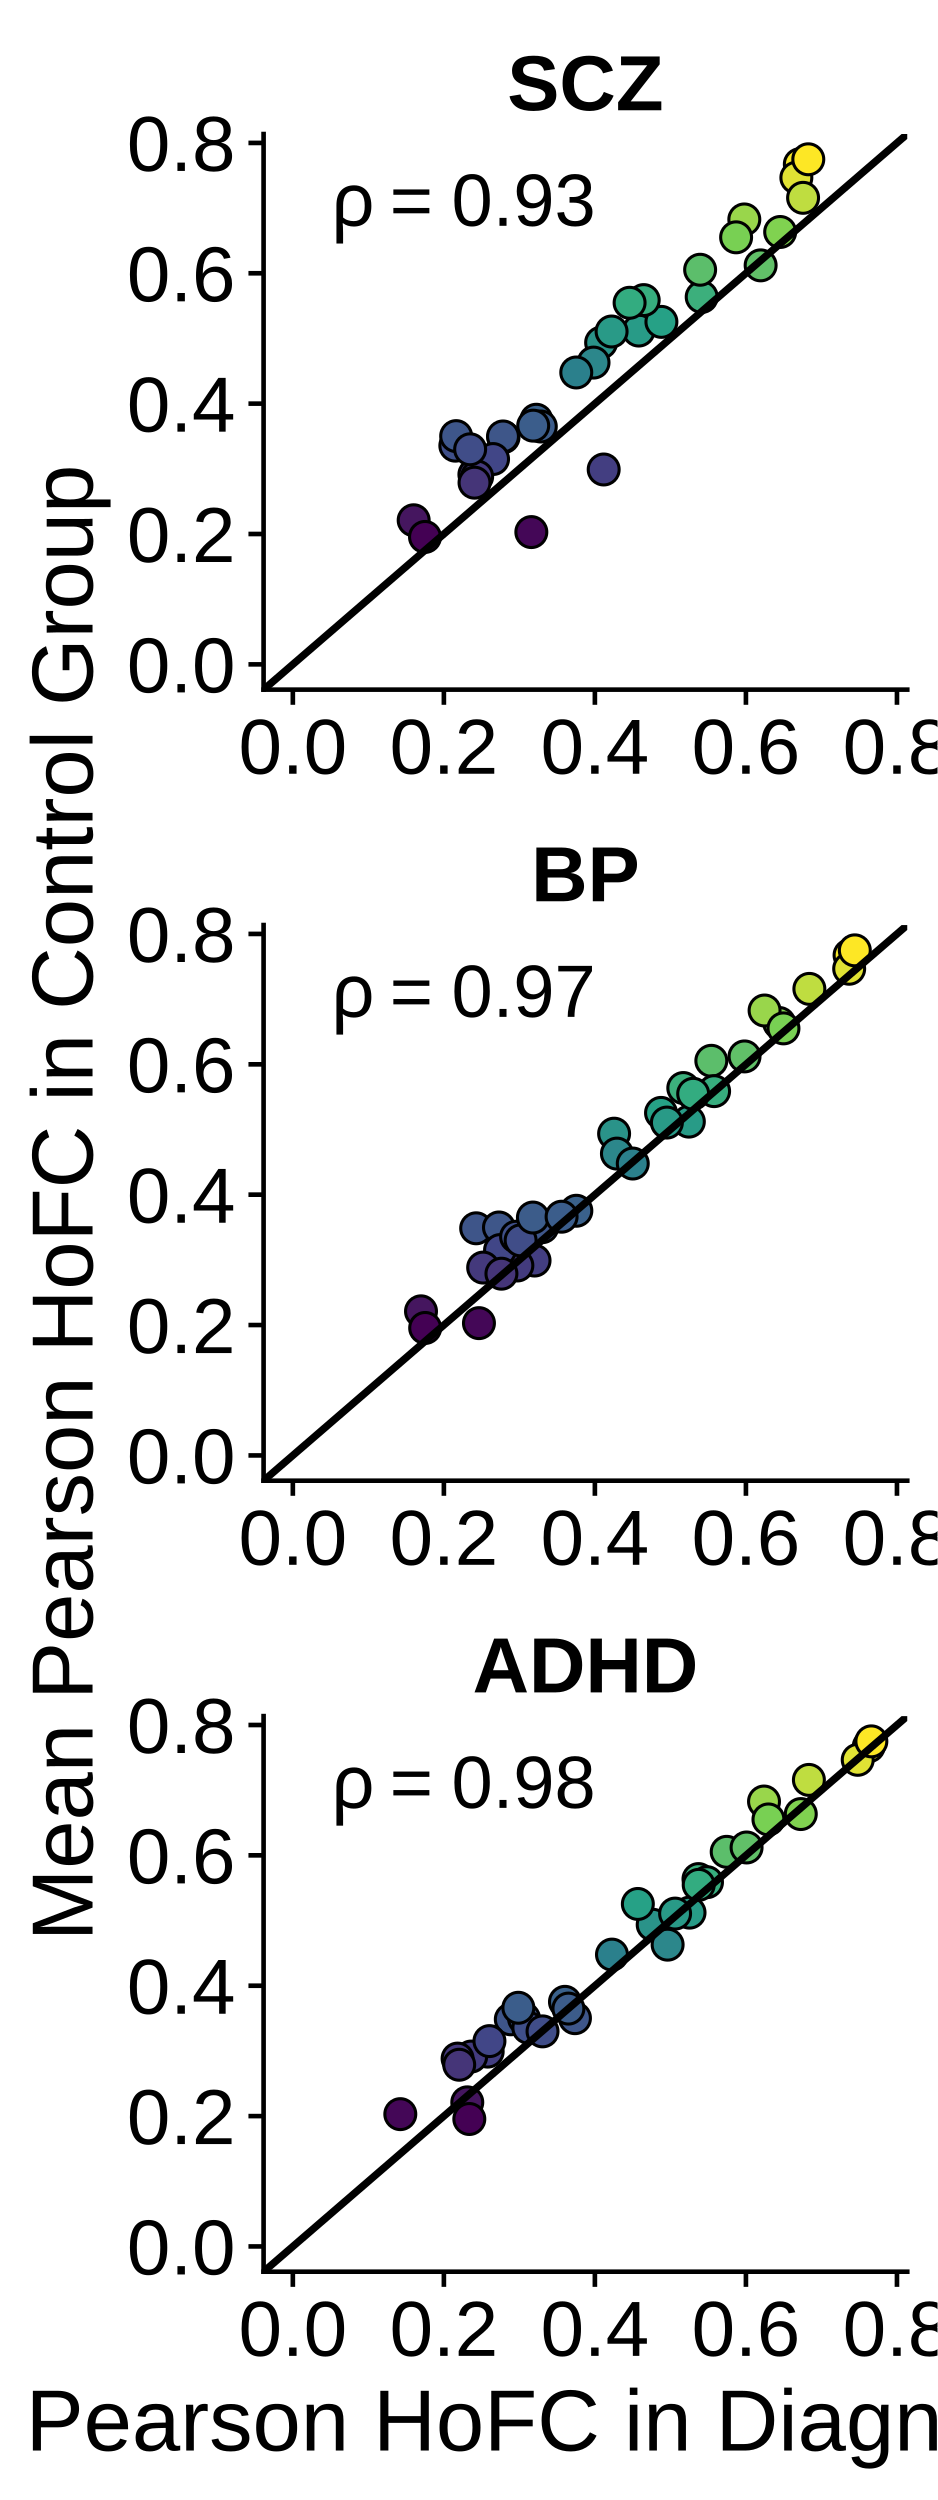
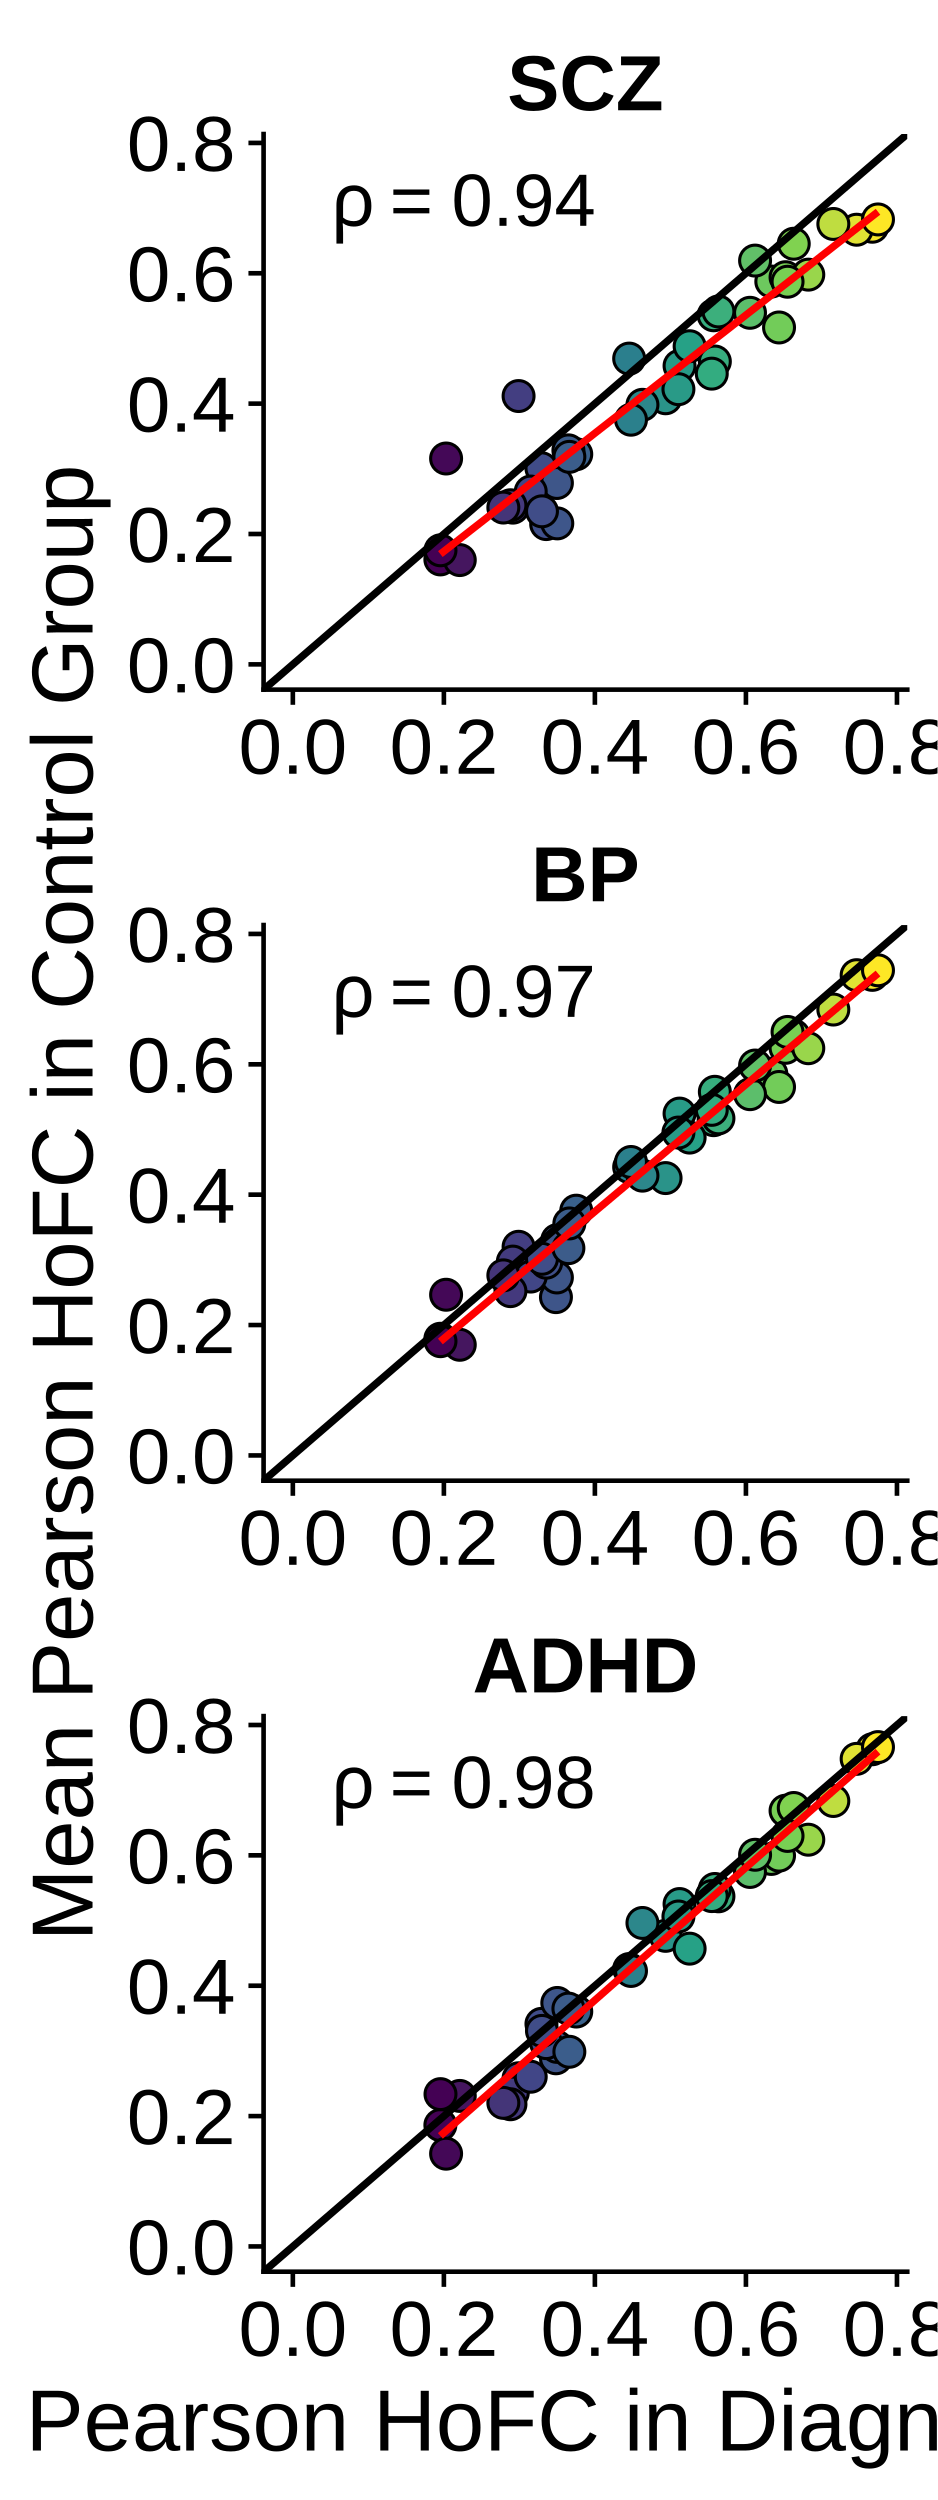
<svg xmlns="http://www.w3.org/2000/svg" class="svglite" width="216.00pt" height="576.00pt" viewBox="0 0 216.00 576.00">
  <defs>
    <style type="text/css">
    .svglite line, .svglite polyline, .svglite polygon, .svglite path, .svglite rect, .svglite circle {
      fill: none;
      stroke: #000000;
      stroke-linecap: round;
      stroke-linejoin: round;
      stroke-miterlimit: 10.00;
    }
    .svglite text {
      white-space: pre;
    }
  </style>
  </defs>
  <rect width="100%" height="100%" style="stroke: none; fill: none;" />
  <defs>
    <clipPath id="cpMC4wMHwyMTYuMDB8MC4wMHw1NzYuMDA=">
      <rect x="0.00" y="0.00" width="216.00" height="576.00" />
    </clipPath>
  </defs>
  <g clip-path="url(#cpMC4wMHwyMTYuMDB8MC4wMHw1NzYuMDA=)">
</g>
  <defs>
    <clipPath id="cpNjAuNzN8MjA5LjAzfDMwLjg4fDE1OC44OQ==">
      <rect x="60.73" y="30.88" width="148.30" height="128.01" />
    </clipPath>
  </defs>
  <g clip-path="url(#cpNjAuNzN8MjA5LjAzfDMwLjg4fDE1OC44OQ==)">
-     <circle cx="116.01" cy="100.74" r="3.56" style="stroke-width: 0.71; fill: #3E5589;" />
-     <circle cx="123.57" cy="96.71" r="3.56" style="stroke-width: 0.71; fill: #3A618B;" />
-     <circle cx="95.31" cy="119.87" r="3.56" style="stroke-width: 0.71; fill: #45165F;" />
-     <circle cx="184.28" cy="37.83" r="3.56" style="stroke-width: 0.71; fill: #F5E62A;" />
-     <circle cx="139.09" cy="108.17" r="3.56" style="stroke-width: 0.71; fill: #433E81;" />
-     <circle cx="109.30" cy="109.32" r="3.56" style="stroke-width: 0.71; fill: #433B7E;" />
-     <circle cx="138.50" cy="78.94" r="3.56" style="stroke-width: 0.71; fill: #2A9389;" />
-     <circle cx="115.89" cy="100.56" r="3.56" style="stroke-width: 0.71; fill: #3E5689;" />
-     <circle cx="113.60" cy="105.76" r="3.56" style="stroke-width: 0.71; fill: #414687;" />
-     <circle cx="147.16" cy="76.16" r="3.56" style="stroke-width: 0.71; fill: #289B87;" />
-     <circle cx="179.75" cy="53.45" r="3.56" style="stroke-width: 0.71; fill: #80D250;" />
-     <circle cx="171.49" cy="50.56" r="3.56" style="stroke-width: 0.71; fill: #99D64B;" />
-     <circle cx="109.94" cy="109.79" r="3.56" style="stroke-width: 0.71; fill: #44397C;" />
-     <circle cx="183.48" cy="40.94" r="3.56" style="stroke-width: 0.71; fill: #E0E234;" />
-     <circle cx="161.67" cy="68.42" r="3.56" style="stroke-width: 0.71; fill: #3CAF7C;" />
-     <circle cx="104.91" cy="102.68" r="3.56" style="stroke-width: 0.71; fill: #3F4F89;" />
-     <circle cx="161.31" cy="62.15" r="3.56" style="stroke-width: 0.71; fill: #5CBE6B;" />
-     <circle cx="136.75" cy="83.54" r="3.56" style="stroke-width: 0.71; fill: #2C878B;" />
-     <circle cx="105.10" cy="100.48" r="3.56" style="stroke-width: 0.71; fill: #3E568A;" />
-     <circle cx="97.92" cy="123.71" r="3.56" style="stroke-width: 0.71; fill: #440154;" />
-     <circle cx="108.32" cy="103.52" r="3.56" style="stroke-width: 0.71; fill: #404D88;" />
-     <circle cx="186.23" cy="36.70" r="3.56" style="stroke-width: 0.71; fill: #FDE725;" />
-     <circle cx="169.60" cy="54.68" r="3.56" style="stroke-width: 0.71; fill: #78D053;" />
-     <circle cx="152.39" cy="74.16" r="3.56" style="stroke-width: 0.71; fill: #26A186;" />
-     <circle cx="148.31" cy="69.14" r="3.56" style="stroke-width: 0.71; fill: #37AD7E;" />
-     <circle cx="185.03" cy="45.58" r="3.56" style="stroke-width: 0.71; fill: #BFDD40;" />
-     <circle cx="124.60" cy="98.27" r="3.56" style="stroke-width: 0.71; fill: #3C5C8A;" />
-     <circle cx="109.33" cy="111.21" r="3.56" style="stroke-width: 0.71; fill: #453578;" />
-     <circle cx="122.85" cy="98.07" r="3.56" style="stroke-width: 0.71; fill: #3B5D8B;" />
-     <circle cx="175.25" cy="61.14" r="3.56" style="stroke-width: 0.71; fill: #61C068;" />
-     <circle cx="145.06" cy="69.76" r="3.56" style="stroke-width: 0.71; fill: #33AC80;" />
-     <circle cx="132.77" cy="85.82" r="3.56" style="stroke-width: 0.71; fill: #2B808C;" />
-     <circle cx="122.42" cy="122.59" r="3.56" style="stroke-width: 0.71; fill: #440757;" />
-     <circle cx="140.91" cy="76.38" r="3.56" style="stroke-width: 0.71; fill: #299A87;" />
+     <circle cx="124.75" cy="107.88" r="3.56" style="stroke-width: 0.71; fill: #404C88;" />
+     <circle cx="144.96" cy="82.62" r="3.56" style="stroke-width: 0.71; fill: #2B7F8D;" />
+     <circle cx="177.71" cy="64.87" r="3.56" style="stroke-width: 0.71; fill: #6DC85E;" />
+     <circle cx="164.42" cy="72.64" r="3.56" style="stroke-width: 0.71; fill: #36AD7F;" />
+     <circle cx="101.46" cy="128.89" r="3.56" style="stroke-width: 0.71; fill: #440154;" />
+     <circle cx="180.99" cy="63.87" r="3.56" style="stroke-width: 0.71; fill: #77CF55;" />
+     <circle cx="179.49" cy="75.45" r="3.56" style="stroke-width: 0.71; fill: #72CC59;" />
+     <circle cx="128.09" cy="111.17" r="3.56" style="stroke-width: 0.71; fill: #3E5589;" />
+     <circle cx="132.77" cy="104.65" r="3.56" style="stroke-width: 0.71; fill: #3A618B;" />
+     <circle cx="105.93" cy="129.04" r="3.56" style="stroke-width: 0.71; fill: #45165F;" />
+     <circle cx="200.98" cy="52.24" r="3.56" style="stroke-width: 0.71; fill: #F5E62A;" />
+     <circle cx="119.48" cy="91.25" r="3.56" style="stroke-width: 0.71; fill: #433E81;" />
+     <circle cx="118.16" cy="116.96" r="3.56" style="stroke-width: 0.71; fill: #433B7E;" />
+     <circle cx="153.35" cy="91.76" r="3.56" style="stroke-width: 0.71; fill: #2A9389;" />
+     <circle cx="128.31" cy="111.28" r="3.56" style="stroke-width: 0.71; fill: #3E5689;" />
+     <circle cx="122.28" cy="113.25" r="3.56" style="stroke-width: 0.71; fill: #414687;" />
+     <circle cx="156.57" cy="84.29" r="3.56" style="stroke-width: 0.71; fill: #289B87;" />
+     <circle cx="182.88" cy="56.16" r="3.56" style="stroke-width: 0.71; fill: #80D250;" />
+     <circle cx="186.23" cy="63.28" r="3.56" style="stroke-width: 0.71; fill: #99D64B;" />
+     <circle cx="117.61" cy="116.41" r="3.56" style="stroke-width: 0.71; fill: #44397D;" />
+     <circle cx="197.37" cy="52.93" r="3.56" style="stroke-width: 0.71; fill: #E0E234;" />
+     <circle cx="165.53" cy="71.76" r="3.56" style="stroke-width: 0.71; fill: #3CAF7C;" />
+     <circle cx="125.84" cy="120.75" r="3.56" style="stroke-width: 0.71; fill: #3F4F89;" />
+     <circle cx="172.80" cy="72.07" r="3.56" style="stroke-width: 0.71; fill: #5CBE6B;" />
+     <circle cx="148.02" cy="93.27" r="3.56" style="stroke-width: 0.71; fill: #2C878B;" />
+     <circle cx="128.40" cy="120.59" r="3.56" style="stroke-width: 0.71; fill: #3E568A;" />
+     <circle cx="101.49" cy="126.79" r="3.56" style="stroke-width: 0.71; fill: #440154;" />
+     <circle cx="124.87" cy="117.81" r="3.56" style="stroke-width: 0.71; fill: #404D88;" />
+     <circle cx="202.29" cy="50.56" r="3.56" style="stroke-width: 0.71; fill: #FDE725;" />
+     <circle cx="181.45" cy="64.91" r="3.56" style="stroke-width: 0.71; fill: #78D053;" />
+     <circle cx="158.89" cy="79.77" r="3.56" style="stroke-width: 0.71; fill: #26A186;" />
+     <circle cx="164.70" cy="83.29" r="3.56" style="stroke-width: 0.71; fill: #37AD7E;" />
+     <circle cx="192.00" cy="51.60" r="3.56" style="stroke-width: 0.71; fill: #BFDD40;" />
+     <circle cx="130.96" cy="103.76" r="3.56" style="stroke-width: 0.71; fill: #3C5C8A;" />
+     <circle cx="115.97" cy="116.94" r="3.56" style="stroke-width: 0.71; fill: #443578;" />
+     <circle cx="131.18" cy="105.26" r="3.56" style="stroke-width: 0.71; fill: #3B5D8B;" />
+     <circle cx="173.97" cy="60.04" r="3.56" style="stroke-width: 0.71; fill: #61C068;" />
+     <circle cx="163.99" cy="86.09" r="3.56" style="stroke-width: 0.71; fill: #33AC80;" />
+     <circle cx="145.38" cy="96.70" r="3.56" style="stroke-width: 0.71; fill: #2B808C;" />
+     <circle cx="102.78" cy="105.64" r="3.56" style="stroke-width: 0.71; fill: #440857;" />
+     <circle cx="156.31" cy="89.67" r="3.56" style="stroke-width: 0.71; fill: #299A87;" />
    <line x1="-87.57" y1="286.90" x2="357.33" y2="-97.13" style="stroke-width: 1.71; stroke-linecap: butt;" />
-     <text x="76.17" y="52.02" style="font-size: 17.07px; font-family: &quot;Symbol&quot;;" textLength="9.37px" lengthAdjust="spacingAndGlyphs">ρ</text>
-     <text x="85.53" y="52.02" style="font-size: 17.07px; font-family: &quot;Symbol&quot;;" textLength="4.26px" lengthAdjust="spacingAndGlyphs"> </text>
-     <text x="89.80" y="52.02" style="font-size: 17.07px; font-family: &quot;Arial&quot;;" textLength="9.96px" lengthAdjust="spacingAndGlyphs">=</text>
-     <text x="99.76" y="52.02" style="font-size: 17.07px; font-family: &quot;Symbol&quot;;" textLength="4.26px" lengthAdjust="spacingAndGlyphs"> </text>
-     <text x="104.02" y="52.02" style="font-size: 17.07px; font-family: &quot;Arial&quot;;" textLength="33.21px" lengthAdjust="spacingAndGlyphs">0.93</text>
+     <polyline points="101.46,127.66 102.73,126.67 104.01,125.67 105.29,124.67 106.56,123.67 107.84,122.67 109.12,121.67 110.39,120.68 111.67,119.68 112.94,118.68 114.22,117.68 115.50,116.68 116.77,115.68 118.05,114.69 119.33,113.69 120.60,112.69 121.88,111.69 123.15,110.69 124.43,109.69 125.71,108.69 126.98,107.70 128.26,106.70 129.54,105.70 130.81,104.70 132.09,103.70 133.36,102.70 134.64,101.71 135.92,100.71 137.19,99.71 138.47,98.71 139.75,97.71 141.02,96.71 142.30,95.72 143.58,94.72 144.85,93.72 146.13,92.72 147.40,91.72 148.68,90.72 149.96,89.73 151.23,88.73 152.51,87.73 153.79,86.73 155.06,85.73 156.34,84.73 157.61,83.73 158.89,82.74 160.17,81.74 161.44,80.74 162.72,79.74 164.00,78.74 165.27,77.74 166.55,76.75 167.83,75.75 169.10,74.75 170.38,73.75 171.65,72.75 172.93,71.75 174.21,70.76 175.48,69.76 176.76,68.76 178.04,67.76 179.31,66.76 180.59,65.76 181.86,64.77 183.14,63.77 184.42,62.77 185.69,61.77 186.97,60.77 188.25,59.77 189.52,58.77 190.80,57.78 192.07,56.78 193.35,55.78 194.63,54.78 195.90,53.78 197.18,52.78 198.46,51.79 199.73,50.79 201.01,49.79 202.29,48.79 " style="stroke-width: 1.71; stroke: #FF0000; stroke-linecap: butt;" />
+     <text x="76.17" y="52.03" style="font-size: 17.07px; font-family: &quot;Symbol&quot;;" textLength="9.37px" lengthAdjust="spacingAndGlyphs">ρ</text>
+     <text x="85.53" y="52.03" style="font-size: 17.07px; font-family: &quot;Symbol&quot;;" textLength="4.26px" lengthAdjust="spacingAndGlyphs"> </text>
+     <text x="89.80" y="52.03" style="font-size: 17.07px; font-family: &quot;Arial&quot;;" textLength="9.96px" lengthAdjust="spacingAndGlyphs">=</text>
+     <text x="99.76" y="52.03" style="font-size: 17.07px; font-family: &quot;Symbol&quot;;" textLength="4.26px" lengthAdjust="spacingAndGlyphs"> </text>
+     <text x="104.02" y="52.03" style="font-size: 17.07px; font-family: &quot;Arial&quot;;" textLength="33.21px" lengthAdjust="spacingAndGlyphs">0.94</text>
  </g>
  <g clip-path="url(#cpMC4wMHwyMTYuMDB8MC4wMHw1NzYuMDA=)">
</g>
  <defs>
    <clipPath id="cpNjAuNzN8MjA5LjAzfDIxMy4xNHwzNDEuMTU=">
      <rect x="60.73" y="213.14" width="148.30" height="128.01" />
    </clipPath>
  </defs>
  <g clip-path="url(#cpNjAuNzN8MjA5LjAzfDIxMy4xNHwzNDEuMTU=)">
-     <circle cx="109.71" cy="283.00" r="3.56" style="stroke-width: 0.71; fill: #3E5589;" />
-     <circle cx="132.79" cy="278.96" r="3.56" style="stroke-width: 0.71; fill: #3A618B;" />
-     <circle cx="97.00" cy="302.13" r="3.56" style="stroke-width: 0.71; fill: #45165F;" />
-     <circle cx="195.74" cy="220.08" r="3.56" style="stroke-width: 0.71; fill: #F5E62A;" />
-     <circle cx="123.16" cy="290.43" r="3.56" style="stroke-width: 0.71; fill: #433E81;" />
-     <circle cx="119.20" cy="291.57" r="3.56" style="stroke-width: 0.71; fill: #433B7E;" />
-     <circle cx="141.49" cy="261.20" r="3.56" style="stroke-width: 0.71; fill: #2A9389;" />
-     <circle cx="114.96" cy="282.81" r="3.56" style="stroke-width: 0.71; fill: #3E5689;" />
-     <circle cx="115.21" cy="288.02" r="3.56" style="stroke-width: 0.71; fill: #414687;" />
-     <circle cx="158.71" cy="258.42" r="3.56" style="stroke-width: 0.71; fill: #289B87;" />
-     <circle cx="179.53" cy="235.70" r="3.56" style="stroke-width: 0.71; fill: #80D250;" />
-     <circle cx="176.16" cy="232.82" r="3.56" style="stroke-width: 0.71; fill: #99D64B;" />
-     <circle cx="111.32" cy="292.05" r="3.56" style="stroke-width: 0.71; fill: #44397C;" />
-     <circle cx="195.65" cy="223.20" r="3.56" style="stroke-width: 0.71; fill: #E0E234;" />
-     <circle cx="157.43" cy="250.68" r="3.56" style="stroke-width: 0.71; fill: #3CAF7C;" />
-     <circle cx="118.91" cy="284.94" r="3.56" style="stroke-width: 0.71; fill: #3F4F89;" />
-     <circle cx="163.89" cy="244.41" r="3.56" style="stroke-width: 0.71; fill: #5CBE6B;" />
-     <circle cx="142.14" cy="265.79" r="3.56" style="stroke-width: 0.71; fill: #2C878B;" />
-     <circle cx="124.95" cy="282.74" r="3.56" style="stroke-width: 0.71; fill: #3E568A;" />
-     <circle cx="97.96" cy="305.96" r="3.56" style="stroke-width: 0.71; fill: #440154;" />
-     <circle cx="119.95" cy="285.78" r="3.56" style="stroke-width: 0.71; fill: #404D88;" />
-     <circle cx="196.95" cy="218.96" r="3.56" style="stroke-width: 0.71; fill: #FDE725;" />
-     <circle cx="180.51" cy="236.94" r="3.56" style="stroke-width: 0.71; fill: #78D053;" />
-     <circle cx="152.30" cy="256.41" r="3.56" style="stroke-width: 0.71; fill: #26A186;" />
-     <circle cx="164.53" cy="251.40" r="3.56" style="stroke-width: 0.71; fill: #37AD7E;" />
-     <circle cx="186.48" cy="227.84" r="3.56" style="stroke-width: 0.71; fill: #BFDD40;" />
-     <circle cx="122.78" cy="280.52" r="3.56" style="stroke-width: 0.71; fill: #3C5C8A;" />
-     <circle cx="115.53" cy="293.46" r="3.56" style="stroke-width: 0.71; fill: #453578;" />
-     <circle cx="129.39" cy="280.33" r="3.56" style="stroke-width: 0.71; fill: #3B5D8B;" />
-     <circle cx="171.54" cy="243.40" r="3.56" style="stroke-width: 0.71; fill: #61C068;" />
-     <circle cx="159.71" cy="252.01" r="3.56" style="stroke-width: 0.71; fill: #33AC80;" />
-     <circle cx="145.79" cy="268.08" r="3.56" style="stroke-width: 0.71; fill: #2B808C;" />
-     <circle cx="110.35" cy="304.85" r="3.56" style="stroke-width: 0.71; fill: #440757;" />
-     <circle cx="153.65" cy="258.64" r="3.56" style="stroke-width: 0.71; fill: #299A87;" />
+     <circle cx="124.75" cy="292.77" r="3.56" style="stroke-width: 0.71; fill: #404C88;" />
+     <circle cx="144.96" cy="268.90" r="3.56" style="stroke-width: 0.71; fill: #2B7F8D;" />
+     <circle cx="177.71" cy="247.37" r="3.56" style="stroke-width: 0.71; fill: #6DC85E;" />
+     <circle cx="164.42" cy="258.09" r="3.56" style="stroke-width: 0.71; fill: #36AD7F;" />
+     <circle cx="101.46" cy="308.45" r="3.56" style="stroke-width: 0.71; fill: #440154;" />
+     <circle cx="180.99" cy="241.42" r="3.56" style="stroke-width: 0.71; fill: #77CF55;" />
+     <circle cx="179.49" cy="250.44" r="3.56" style="stroke-width: 0.71; fill: #72CC59;" />
+     <circle cx="128.09" cy="298.86" r="3.56" style="stroke-width: 0.71; fill: #3E5589;" />
+     <circle cx="132.77" cy="278.94" r="3.56" style="stroke-width: 0.71; fill: #3A618B;" />
+     <circle cx="105.93" cy="309.84" r="3.56" style="stroke-width: 0.71; fill: #45165F;" />
+     <circle cx="200.98" cy="224.61" r="3.56" style="stroke-width: 0.71; fill: #F5E62A;" />
+     <circle cx="119.48" cy="287.26" r="3.56" style="stroke-width: 0.71; fill: #433E81;" />
+     <circle cx="118.16" cy="290.67" r="3.56" style="stroke-width: 0.71; fill: #433B7E;" />
+     <circle cx="153.35" cy="271.43" r="3.56" style="stroke-width: 0.71; fill: #2A9389;" />
+     <circle cx="128.31" cy="294.33" r="3.56" style="stroke-width: 0.71; fill: #3E5689;" />
+     <circle cx="122.28" cy="294.12" r="3.56" style="stroke-width: 0.71; fill: #414687;" />
+     <circle cx="156.57" cy="256.57" r="3.56" style="stroke-width: 0.71; fill: #289B87;" />
+     <circle cx="182.88" cy="238.60" r="3.56" style="stroke-width: 0.71; fill: #80D250;" />
+     <circle cx="186.23" cy="241.51" r="3.56" style="stroke-width: 0.71; fill: #99D64B;" />
+     <circle cx="117.61" cy="297.48" r="3.56" style="stroke-width: 0.71; fill: #44397D;" />
+     <circle cx="197.37" cy="224.68" r="3.56" style="stroke-width: 0.71; fill: #E0E234;" />
+     <circle cx="165.53" cy="257.67" r="3.56" style="stroke-width: 0.71; fill: #3CAF7C;" />
+     <circle cx="125.84" cy="290.92" r="3.56" style="stroke-width: 0.71; fill: #3F4F89;" />
+     <circle cx="172.80" cy="252.10" r="3.56" style="stroke-width: 0.71; fill: #5CBE6B;" />
+     <circle cx="148.02" cy="270.87" r="3.56" style="stroke-width: 0.71; fill: #2C878B;" />
+     <circle cx="128.40" cy="285.71" r="3.56" style="stroke-width: 0.71; fill: #3E568A;" />
+     <circle cx="101.49" cy="309.01" r="3.56" style="stroke-width: 0.71; fill: #440154;" />
+     <circle cx="124.87" cy="290.03" r="3.56" style="stroke-width: 0.71; fill: #404D88;" />
+     <circle cx="202.29" cy="223.56" r="3.56" style="stroke-width: 0.71; fill: #FDE725;" />
+     <circle cx="181.45" cy="237.76" r="3.56" style="stroke-width: 0.71; fill: #78D053;" />
+     <circle cx="158.89" cy="262.10" r="3.56" style="stroke-width: 0.71; fill: #26A186;" />
+     <circle cx="164.70" cy="251.55" r="3.56" style="stroke-width: 0.71; fill: #37AD7E;" />
+     <circle cx="192.00" cy="232.60" r="3.56" style="stroke-width: 0.71; fill: #BFDD40;" />
+     <circle cx="130.96" cy="287.58" r="3.56" style="stroke-width: 0.71; fill: #3C5C8A;" />
+     <circle cx="115.97" cy="293.84" r="3.56" style="stroke-width: 0.71; fill: #443578;" />
+     <circle cx="131.18" cy="281.88" r="3.56" style="stroke-width: 0.71; fill: #3B5D8B;" />
+     <circle cx="173.97" cy="245.50" r="3.56" style="stroke-width: 0.71; fill: #61C068;" />
+     <circle cx="163.99" cy="255.71" r="3.56" style="stroke-width: 0.71; fill: #33AC80;" />
+     <circle cx="145.38" cy="267.72" r="3.56" style="stroke-width: 0.71; fill: #2B808C;" />
+     <circle cx="102.78" cy="298.31" r="3.56" style="stroke-width: 0.71; fill: #440857;" />
+     <circle cx="156.31" cy="260.94" r="3.56" style="stroke-width: 0.71; fill: #299A87;" />
    <line x1="-87.57" y1="469.15" x2="357.33" y2="85.13" style="stroke-width: 1.71; stroke-linecap: butt;" />
+     <polyline points="101.46,309.08 102.73,308.01 104.01,306.93 105.29,305.86 106.56,304.79 107.84,303.71 109.12,302.64 110.39,301.57 111.67,300.49 112.94,299.42 114.22,298.35 115.50,297.27 116.77,296.20 118.05,295.13 119.33,294.05 120.60,292.98 121.88,291.91 123.15,290.83 124.43,289.76 125.71,288.69 126.98,287.61 128.26,286.54 129.54,285.47 130.81,284.39 132.09,283.32 133.36,282.25 134.64,281.17 135.92,280.10 137.19,279.03 138.47,277.95 139.75,276.88 141.02,275.81 142.30,274.73 143.58,273.66 144.85,272.59 146.13,271.51 147.40,270.44 148.68,269.37 149.96,268.29 151.23,267.22 152.51,266.15 153.79,265.07 155.06,264.00 156.34,262.93 157.61,261.85 158.89,260.78 160.17,259.71 161.44,258.64 162.72,257.56 164.00,256.49 165.27,255.42 166.55,254.34 167.83,253.27 169.10,252.20 170.38,251.12 171.65,250.05 172.93,248.98 174.21,247.90 175.48,246.83 176.76,245.76 178.04,244.68 179.31,243.61 180.59,242.54 181.86,241.46 183.14,240.39 184.42,239.32 185.69,238.24 186.97,237.17 188.25,236.10 189.52,235.02 190.80,233.95 192.07,232.88 193.35,231.80 194.63,230.73 195.90,229.66 197.18,228.58 198.46,227.51 199.73,226.44 201.01,225.36 202.29,224.29 " style="stroke-width: 1.71; stroke: #FF0000; stroke-linecap: butt;" />
    <text x="76.17" y="234.28" style="font-size: 17.07px; font-family: &quot;Symbol&quot;;" textLength="9.37px" lengthAdjust="spacingAndGlyphs">ρ</text>
    <text x="85.53" y="234.28" style="font-size: 17.07px; font-family: &quot;Symbol&quot;;" textLength="4.26px" lengthAdjust="spacingAndGlyphs"> </text>
    <text x="89.80" y="234.28" style="font-size: 17.07px; font-family: &quot;Arial&quot;;" textLength="9.96px" lengthAdjust="spacingAndGlyphs">=</text>
    <text x="99.76" y="234.28" style="font-size: 17.07px; font-family: &quot;Symbol&quot;;" textLength="4.26px" lengthAdjust="spacingAndGlyphs"> </text>
    <text x="104.02" y="234.28" style="font-size: 17.07px; font-family: &quot;Arial&quot;;" textLength="33.21px" lengthAdjust="spacingAndGlyphs">0.97</text>
  </g>
  <g clip-path="url(#cpMC4wMHwyMTYuMDB8MC4wMHw1NzYuMDA=)">
</g>
  <defs>
    <clipPath id="cpNjAuNzN8MjA5LjAzfDM5NS4zOXw1MjMuNDA=">
      <rect x="60.73" y="395.39" width="148.30" height="128.01" />
    </clipPath>
  </defs>
  <g clip-path="url(#cpNjAuNzN8MjA5LjAzfDM5NS4zOXw1MjMuNDA=)">
-     <circle cx="117.69" cy="465.25" r="3.56" style="stroke-width: 0.71; fill: #3E5589;" />
-     <circle cx="130.17" cy="461.22" r="3.56" style="stroke-width: 0.71; fill: #3A618B;" />
-     <circle cx="107.66" cy="484.38" r="3.56" style="stroke-width: 0.71; fill: #45165F;" />
-     <circle cx="200.17" cy="402.34" r="3.56" style="stroke-width: 0.71; fill: #F5E62A;" />
-     <circle cx="112.36" cy="472.69" r="3.56" style="stroke-width: 0.71; fill: #433E81;" />
-     <circle cx="108.56" cy="473.83" r="3.56" style="stroke-width: 0.71; fill: #433B7E;" />
-     <circle cx="150.38" cy="443.46" r="3.56" style="stroke-width: 0.71; fill: #2A9389;" />
-     <circle cx="120.74" cy="465.07" r="3.56" style="stroke-width: 0.71; fill: #3E5689;" />
-     <circle cx="112.77" cy="470.27" r="3.56" style="stroke-width: 0.71; fill: #414687;" />
-     <circle cx="158.87" cy="440.67" r="3.56" style="stroke-width: 0.71; fill: #289B87;" />
-     <circle cx="184.50" cy="417.96" r="3.56" style="stroke-width: 0.71; fill: #80D250;" />
-     <circle cx="176.03" cy="415.07" r="3.56" style="stroke-width: 0.71; fill: #99D64B;" />
-     <circle cx="105.43" cy="474.30" r="3.56" style="stroke-width: 0.71; fill: #44397C;" />
-     <circle cx="197.62" cy="405.46" r="3.56" style="stroke-width: 0.71; fill: #E0E234;" />
-     <circle cx="160.93" cy="432.94" r="3.56" style="stroke-width: 0.71; fill: #3CAF7C;" />
-     <circle cx="121.73" cy="467.20" r="3.56" style="stroke-width: 0.71; fill: #3F4F89;" />
-     <circle cx="167.43" cy="426.66" r="3.56" style="stroke-width: 0.71; fill: #5CBE6B;" />
-     <circle cx="153.82" cy="448.05" r="3.56" style="stroke-width: 0.71; fill: #2C878B;" />
-     <circle cx="132.47" cy="464.99" r="3.56" style="stroke-width: 0.71; fill: #3E568A;" />
-     <circle cx="108.13" cy="488.22" r="3.56" style="stroke-width: 0.71; fill: #440154;" />
-     <circle cx="125.00" cy="468.03" r="3.56" style="stroke-width: 0.71; fill: #404D88;" />
-     <circle cx="200.76" cy="401.21" r="3.56" style="stroke-width: 0.71; fill: #FDE725;" />
-     <circle cx="177.05" cy="419.20" r="3.56" style="stroke-width: 0.71; fill: #78D053;" />
-     <circle cx="146.96" cy="438.67" r="3.56" style="stroke-width: 0.71; fill: #26A186;" />
-     <circle cx="162.89" cy="433.65" r="3.56" style="stroke-width: 0.71; fill: #37AD7E;" />
-     <circle cx="186.37" cy="410.09" r="3.56" style="stroke-width: 0.71; fill: #BFDD40;" />
+     <circle cx="124.75" cy="466.30" r="3.56" style="stroke-width: 0.71; fill: #404C88;" />
+     <circle cx="144.96" cy="453.67" r="3.56" style="stroke-width: 0.71; fill: #2B7F8D;" />
+     <circle cx="177.71" cy="428.30" r="3.56" style="stroke-width: 0.71; fill: #6DC85E;" />
+     <circle cx="164.42" cy="436.16" r="3.56" style="stroke-width: 0.71; fill: #36AD7F;" />
+     <circle cx="101.46" cy="489.62" r="3.56" style="stroke-width: 0.71; fill: #440154;" />
+     <circle cx="180.99" cy="417.19" r="3.56" style="stroke-width: 0.71; fill: #77CF55;" />
+     <circle cx="179.49" cy="427.54" r="3.56" style="stroke-width: 0.71; fill: #72CC59;" />
+     <circle cx="128.09" cy="474.23" r="3.56" style="stroke-width: 0.71; fill: #3E5589;" />
+     <circle cx="132.77" cy="463.46" r="3.56" style="stroke-width: 0.71; fill: #3A618B;" />
+     <circle cx="105.93" cy="482.90" r="3.56" style="stroke-width: 0.71; fill: #45165F;" />
+     <circle cx="200.98" cy="403.03" r="3.56" style="stroke-width: 0.71; fill: #F5E62A;" />
+     <circle cx="119.48" cy="478.83" r="3.56" style="stroke-width: 0.71; fill: #433E81;" />
+     <circle cx="118.16" cy="482.12" r="3.56" style="stroke-width: 0.71; fill: #433B7E;" />
+     <circle cx="153.35" cy="446.02" r="3.56" style="stroke-width: 0.71; fill: #2A9389;" />
+     <circle cx="128.31" cy="471.60" r="3.56" style="stroke-width: 0.71; fill: #3E5689;" />
+     <circle cx="122.28" cy="478.48" r="3.56" style="stroke-width: 0.71; fill: #414687;" />
+     <circle cx="156.57" cy="438.69" r="3.56" style="stroke-width: 0.71; fill: #289B87;" />
+     <circle cx="182.88" cy="416.56" r="3.56" style="stroke-width: 0.71; fill: #80D250;" />
+     <circle cx="186.23" cy="423.87" r="3.56" style="stroke-width: 0.71; fill: #99D64B;" />
+     <circle cx="117.61" cy="484.82" r="3.56" style="stroke-width: 0.71; fill: #44397D;" />
+     <circle cx="197.37" cy="405.24" r="3.56" style="stroke-width: 0.71; fill: #E0E234;" />
+     <circle cx="165.53" cy="436.91" r="3.56" style="stroke-width: 0.71; fill: #3CAF7C;" />
+     <circle cx="125.84" cy="470.74" r="3.56" style="stroke-width: 0.71; fill: #3F4F89;" />
+     <circle cx="172.80" cy="431.30" r="3.56" style="stroke-width: 0.71; fill: #5CBE6B;" />
+     <circle cx="148.02" cy="443.05" r="3.56" style="stroke-width: 0.71; fill: #2C878B;" />
+     <circle cx="128.40" cy="461.48" r="3.56" style="stroke-width: 0.71; fill: #3E568A;" />
+     <circle cx="101.49" cy="482.49" r="3.56" style="stroke-width: 0.71; fill: #440154;" />
+     <circle cx="124.87" cy="467.92" r="3.56" style="stroke-width: 0.71; fill: #404D88;" />
+     <circle cx="202.29" cy="402.53" r="3.56" style="stroke-width: 0.71; fill: #FDE725;" />
+     <circle cx="181.45" cy="423.00" r="3.56" style="stroke-width: 0.71; fill: #78D053;" />
+     <circle cx="158.89" cy="448.97" r="3.56" style="stroke-width: 0.71; fill: #26A186;" />
+     <circle cx="164.70" cy="435.22" r="3.56" style="stroke-width: 0.71; fill: #37AD7E;" />
+     <circle cx="192.00" cy="414.95" r="3.56" style="stroke-width: 0.71; fill: #BFDD40;" />
    <circle cx="130.96" cy="462.78" r="3.56" style="stroke-width: 0.71; fill: #3C5C8A;" />
-     <circle cx="105.80" cy="475.72" r="3.56" style="stroke-width: 0.71; fill: #453578;" />
-     <circle cx="119.43" cy="462.59" r="3.56" style="stroke-width: 0.71; fill: #3B5D8B;" />
-     <circle cx="172.01" cy="425.66" r="3.56" style="stroke-width: 0.71; fill: #61C068;" />
-     <circle cx="160.98" cy="434.27" r="3.56" style="stroke-width: 0.71; fill: #33AC80;" />
-     <circle cx="141.00" cy="450.34" r="3.56" style="stroke-width: 0.71; fill: #2B808C;" />
-     <circle cx="92.23" cy="487.10" r="3.56" style="stroke-width: 0.71; fill: #440757;" />
-     <circle cx="155.54" cy="440.89" r="3.56" style="stroke-width: 0.71; fill: #299A87;" />
+     <circle cx="115.97" cy="484.50" r="3.56" style="stroke-width: 0.71; fill: #443578;" />
+     <circle cx="131.18" cy="472.73" r="3.56" style="stroke-width: 0.71; fill: #3B5D8B;" />
+     <circle cx="173.97" cy="427.34" r="3.56" style="stroke-width: 0.71; fill: #61C068;" />
+     <circle cx="163.99" cy="436.86" r="3.56" style="stroke-width: 0.71; fill: #33AC80;" />
+     <circle cx="145.38" cy="454.11" r="3.56" style="stroke-width: 0.71; fill: #2B808C;" />
+     <circle cx="102.78" cy="496.21" r="3.56" style="stroke-width: 0.71; fill: #440857;" />
+     <circle cx="156.31" cy="441.56" r="3.56" style="stroke-width: 0.71; fill: #299A87;" />
    <line x1="-87.57" y1="651.41" x2="357.33" y2="267.39" style="stroke-width: 1.71; stroke-linecap: butt;" />
+     <polyline points="101.46,492.11 102.73,490.99 104.01,489.87 105.29,488.75 106.56,487.63 107.84,486.50 109.12,485.38 110.39,484.26 111.67,483.14 112.94,482.02 114.22,480.90 115.50,479.78 116.77,478.66 118.05,477.54 119.33,476.42 120.60,475.30 121.88,474.18 123.15,473.06 124.43,471.93 125.71,470.81 126.98,469.69 128.26,468.57 129.54,467.45 130.81,466.33 132.09,465.21 133.36,464.09 134.64,462.97 135.92,461.85 137.19,460.73 138.47,459.61 139.75,458.48 141.02,457.36 142.30,456.24 143.58,455.12 144.85,454.00 146.13,452.88 147.40,451.76 148.68,450.64 149.96,449.52 151.23,448.40 152.51,447.28 153.79,446.16 155.06,445.04 156.34,443.91 157.61,442.79 158.89,441.67 160.17,440.55 161.44,439.43 162.72,438.31 164.00,437.19 165.27,436.07 166.55,434.95 167.83,433.83 169.10,432.71 170.38,431.59 171.65,430.46 172.93,429.34 174.21,428.22 175.48,427.10 176.76,425.98 178.04,424.86 179.31,423.74 180.59,422.62 181.86,421.50 183.14,420.38 184.42,419.26 185.69,418.14 186.97,417.02 188.25,415.89 189.52,414.77 190.80,413.65 192.07,412.53 193.35,411.41 194.63,410.29 195.90,409.17 197.18,408.05 198.46,406.93 199.73,405.81 201.01,404.69 202.29,403.57 " style="stroke-width: 1.71; stroke: #FF0000; stroke-linecap: butt;" />
    <text x="76.17" y="416.54" style="font-size: 17.07px; font-family: &quot;Symbol&quot;;" textLength="9.37px" lengthAdjust="spacingAndGlyphs">ρ</text>
    <text x="85.53" y="416.54" style="font-size: 17.07px; font-family: &quot;Symbol&quot;;" textLength="4.26px" lengthAdjust="spacingAndGlyphs"> </text>
    <text x="89.80" y="416.54" style="font-size: 17.07px; font-family: &quot;Arial&quot;;" textLength="9.96px" lengthAdjust="spacingAndGlyphs">=</text>
    <text x="99.76" y="416.54" style="font-size: 17.07px; font-family: &quot;Symbol&quot;;" textLength="4.26px" lengthAdjust="spacingAndGlyphs"> </text>
    <text x="104.02" y="416.54" style="font-size: 17.07px; font-family: &quot;Arial&quot;;" textLength="33.21px" lengthAdjust="spacingAndGlyphs">0.98</text>
  </g>
  <g clip-path="url(#cpMC4wMHwyMTYuMDB8MC4wMHw1NzYuMDA=)">
</g>
  <defs>
    <clipPath id="cpNjAuNzN8MjA5LjAzfDM3MS40OXwzOTUuMzk=">
      <rect x="60.73" y="371.49" width="148.30" height="23.91" />
    </clipPath>
  </defs>
  <g clip-path="url(#cpNjAuNzN8MjA5LjAzfDM3MS40OXwzOTUuMzk=)">
    <text x="134.88" y="389.92" text-anchor="middle" style="font-size: 18.00px; font-weight: bold; font-family: &quot;Arial&quot;;" textLength="51.98px" lengthAdjust="spacingAndGlyphs">ADHD</text>
  </g>
  <g clip-path="url(#cpMC4wMHwyMTYuMDB8MC4wMHw1NzYuMDA=)">
</g>
  <defs>
    <clipPath id="cpNjAuNzN8MjA5LjAzfDE4OS4yM3wyMTMuMTQ=">
      <rect x="60.73" y="189.23" width="148.30" height="23.91" />
    </clipPath>
  </defs>
  <g clip-path="url(#cpNjAuNzN8MjA5LjAzfDE4OS4yM3wyMTMuMTQ=)">
    <text x="134.88" y="207.66" text-anchor="middle" style="font-size: 18.00px; font-weight: bold; font-family: &quot;Arial&quot;;" textLength="25.00px" lengthAdjust="spacingAndGlyphs">BP</text>
  </g>
  <g clip-path="url(#cpMC4wMHwyMTYuMDB8MC4wMHw1NzYuMDA=)">
</g>
  <defs>
    <clipPath id="cpNjAuNzN8MjA5LjAzfDYuOTd8MzAuODg=">
      <rect x="60.73" y="6.97" width="148.30" height="23.91" />
    </clipPath>
  </defs>
  <g clip-path="url(#cpNjAuNzN8MjA5LjAzfDYuOTd8MzAuODg=)">
    <text x="134.88" y="25.40" text-anchor="middle" style="font-size: 18.00px; font-weight: bold; font-family: &quot;Arial&quot;;" textLength="35.99px" lengthAdjust="spacingAndGlyphs">SCZ</text>
  </g>
  <g clip-path="url(#cpMC4wMHwyMTYuMDB8MC4wMHw1NzYuMDA=)">
    <polyline points="60.73,523.40 209.03,523.40 " style="stroke-width: 1.07; stroke-linecap: square;" />
    <polyline points="67.47,526.89 67.47,523.40 " style="stroke-width: 1.07; stroke-linecap: butt;" />
    <polyline points="102.27,526.89 102.27,523.40 " style="stroke-width: 1.07; stroke-linecap: butt;" />
    <polyline points="137.06,526.89 137.06,523.40 " style="stroke-width: 1.07; stroke-linecap: butt;" />
    <polyline points="171.86,526.89 171.86,523.40 " style="stroke-width: 1.07; stroke-linecap: butt;" />
    <polyline points="206.66,526.89 206.66,523.40 " style="stroke-width: 1.07; stroke-linecap: butt;" />
    <text x="67.47" y="542.79" text-anchor="middle" style="font-size: 18.00px; font-family: &quot;Arial&quot;;" textLength="25.02px" lengthAdjust="spacingAndGlyphs">0.0</text>
    <text x="102.27" y="542.79" text-anchor="middle" style="font-size: 18.00px; font-family: &quot;Arial&quot;;" textLength="25.02px" lengthAdjust="spacingAndGlyphs">0.2</text>
    <text x="137.06" y="542.79" text-anchor="middle" style="font-size: 18.00px; font-family: &quot;Arial&quot;;" textLength="25.02px" lengthAdjust="spacingAndGlyphs">0.4</text>
    <text x="171.86" y="542.79" text-anchor="middle" style="font-size: 18.00px; font-family: &quot;Arial&quot;;" textLength="25.02px" lengthAdjust="spacingAndGlyphs">0.6</text>
    <text x="206.66" y="542.79" text-anchor="middle" style="font-size: 18.00px; font-family: &quot;Arial&quot;;" textLength="25.02px" lengthAdjust="spacingAndGlyphs">0.8</text>
    <polyline points="60.73,341.15 209.03,341.15 " style="stroke-width: 1.07; stroke-linecap: square;" />
    <polyline points="67.47,344.63 67.47,341.15 " style="stroke-width: 1.07; stroke-linecap: butt;" />
    <polyline points="102.27,344.63 102.27,341.15 " style="stroke-width: 1.07; stroke-linecap: butt;" />
    <polyline points="137.06,344.63 137.06,341.15 " style="stroke-width: 1.07; stroke-linecap: butt;" />
    <polyline points="171.86,344.63 171.86,341.15 " style="stroke-width: 1.07; stroke-linecap: butt;" />
    <polyline points="206.66,344.63 206.66,341.15 " style="stroke-width: 1.07; stroke-linecap: butt;" />
    <text x="67.47" y="360.53" text-anchor="middle" style="font-size: 18.00px; font-family: &quot;Arial&quot;;" textLength="25.02px" lengthAdjust="spacingAndGlyphs">0.0</text>
    <text x="102.27" y="360.53" text-anchor="middle" style="font-size: 18.00px; font-family: &quot;Arial&quot;;" textLength="25.02px" lengthAdjust="spacingAndGlyphs">0.2</text>
    <text x="137.06" y="360.53" text-anchor="middle" style="font-size: 18.00px; font-family: &quot;Arial&quot;;" textLength="25.02px" lengthAdjust="spacingAndGlyphs">0.4</text>
    <text x="171.86" y="360.53" text-anchor="middle" style="font-size: 18.00px; font-family: &quot;Arial&quot;;" textLength="25.02px" lengthAdjust="spacingAndGlyphs">0.6</text>
    <text x="206.66" y="360.53" text-anchor="middle" style="font-size: 18.00px; font-family: &quot;Arial&quot;;" textLength="25.02px" lengthAdjust="spacingAndGlyphs">0.8</text>
    <polyline points="60.73,158.89 209.03,158.89 " style="stroke-width: 1.07; stroke-linecap: square;" />
    <polyline points="67.47,162.38 67.47,158.89 " style="stroke-width: 1.07; stroke-linecap: butt;" />
    <polyline points="102.27,162.38 102.27,158.89 " style="stroke-width: 1.07; stroke-linecap: butt;" />
    <polyline points="137.06,162.38 137.06,158.89 " style="stroke-width: 1.07; stroke-linecap: butt;" />
    <polyline points="171.86,162.38 171.86,158.89 " style="stroke-width: 1.07; stroke-linecap: butt;" />
    <polyline points="206.66,162.38 206.66,158.89 " style="stroke-width: 1.07; stroke-linecap: butt;" />
    <text x="67.47" y="178.27" text-anchor="middle" style="font-size: 18.00px; font-family: &quot;Arial&quot;;" textLength="25.02px" lengthAdjust="spacingAndGlyphs">0.0</text>
    <text x="102.27" y="178.27" text-anchor="middle" style="font-size: 18.00px; font-family: &quot;Arial&quot;;" textLength="25.02px" lengthAdjust="spacingAndGlyphs">0.2</text>
    <text x="137.06" y="178.27" text-anchor="middle" style="font-size: 18.00px; font-family: &quot;Arial&quot;;" textLength="25.02px" lengthAdjust="spacingAndGlyphs">0.4</text>
    <text x="171.86" y="178.27" text-anchor="middle" style="font-size: 18.00px; font-family: &quot;Arial&quot;;" textLength="25.02px" lengthAdjust="spacingAndGlyphs">0.6</text>
    <text x="206.66" y="178.27" text-anchor="middle" style="font-size: 18.00px; font-family: &quot;Arial&quot;;" textLength="25.02px" lengthAdjust="spacingAndGlyphs">0.8</text>
    <polyline points="60.73,158.89 60.73,30.88 " style="stroke-width: 1.07; stroke-linecap: square;" />
    <text x="54.25" y="159.53" text-anchor="end" style="font-size: 18.00px; font-family: &quot;Arial&quot;;" textLength="25.02px" lengthAdjust="spacingAndGlyphs">0.0</text>
    <text x="54.25" y="129.49" text-anchor="end" style="font-size: 18.00px; font-family: &quot;Arial&quot;;" textLength="25.02px" lengthAdjust="spacingAndGlyphs">0.2</text>
    <text x="54.25" y="99.45" text-anchor="end" style="font-size: 18.00px; font-family: &quot;Arial&quot;;" textLength="25.02px" lengthAdjust="spacingAndGlyphs">0.4</text>
    <text x="54.25" y="69.42" text-anchor="end" style="font-size: 18.00px; font-family: &quot;Arial&quot;;" textLength="25.02px" lengthAdjust="spacingAndGlyphs">0.6</text>
    <text x="54.25" y="39.38" text-anchor="end" style="font-size: 18.00px; font-family: &quot;Arial&quot;;" textLength="25.02px" lengthAdjust="spacingAndGlyphs">0.8</text>
    <polyline points="57.24,153.07 60.73,153.07 " style="stroke-width: 1.07; stroke-linecap: butt;" />
    <polyline points="57.24,123.03 60.73,123.03 " style="stroke-width: 1.07; stroke-linecap: butt;" />
    <polyline points="57.24,93.00 60.73,93.00 " style="stroke-width: 1.07; stroke-linecap: butt;" />
    <polyline points="57.24,62.96 60.73,62.96 " style="stroke-width: 1.07; stroke-linecap: butt;" />
    <polyline points="57.24,32.93 60.73,32.93 " style="stroke-width: 1.07; stroke-linecap: butt;" />
    <polyline points="60.73,341.15 60.73,213.14 " style="stroke-width: 1.07; stroke-linecap: square;" />
    <text x="54.25" y="341.78" text-anchor="end" style="font-size: 18.00px; font-family: &quot;Arial&quot;;" textLength="25.02px" lengthAdjust="spacingAndGlyphs">0.0</text>
    <text x="54.25" y="311.75" text-anchor="end" style="font-size: 18.00px; font-family: &quot;Arial&quot;;" textLength="25.02px" lengthAdjust="spacingAndGlyphs">0.2</text>
    <text x="54.25" y="281.71" text-anchor="end" style="font-size: 18.00px; font-family: &quot;Arial&quot;;" textLength="25.02px" lengthAdjust="spacingAndGlyphs">0.4</text>
    <text x="54.25" y="251.67" text-anchor="end" style="font-size: 18.00px; font-family: &quot;Arial&quot;;" textLength="25.02px" lengthAdjust="spacingAndGlyphs">0.6</text>
    <text x="54.25" y="221.64" text-anchor="end" style="font-size: 18.00px; font-family: &quot;Arial&quot;;" textLength="25.02px" lengthAdjust="spacingAndGlyphs">0.8</text>
    <polyline points="57.24,335.33 60.73,335.33 " style="stroke-width: 1.07; stroke-linecap: butt;" />
    <polyline points="57.24,305.29 60.73,305.29 " style="stroke-width: 1.07; stroke-linecap: butt;" />
    <polyline points="57.24,275.25 60.73,275.25 " style="stroke-width: 1.07; stroke-linecap: butt;" />
    <polyline points="57.24,245.22 60.73,245.22 " style="stroke-width: 1.07; stroke-linecap: butt;" />
    <polyline points="57.24,215.18 60.73,215.18 " style="stroke-width: 1.07; stroke-linecap: butt;" />
    <polyline points="60.73,523.40 60.73,395.39 " style="stroke-width: 1.07; stroke-linecap: square;" />
    <text x="54.25" y="524.04" text-anchor="end" style="font-size: 18.00px; font-family: &quot;Arial&quot;;" textLength="25.02px" lengthAdjust="spacingAndGlyphs">0.0</text>
    <text x="54.25" y="494.00" text-anchor="end" style="font-size: 18.00px; font-family: &quot;Arial&quot;;" textLength="25.02px" lengthAdjust="spacingAndGlyphs">0.2</text>
    <text x="54.25" y="463.97" text-anchor="end" style="font-size: 18.00px; font-family: &quot;Arial&quot;;" textLength="25.02px" lengthAdjust="spacingAndGlyphs">0.4</text>
    <text x="54.25" y="433.93" text-anchor="end" style="font-size: 18.00px; font-family: &quot;Arial&quot;;" textLength="25.02px" lengthAdjust="spacingAndGlyphs">0.6</text>
    <text x="54.25" y="403.89" text-anchor="end" style="font-size: 18.00px; font-family: &quot;Arial&quot;;" textLength="25.02px" lengthAdjust="spacingAndGlyphs">0.8</text>
    <polyline points="57.24,517.58 60.73,517.58 " style="stroke-width: 1.07; stroke-linecap: butt;" />
    <polyline points="57.24,487.55 60.73,487.55 " style="stroke-width: 1.07; stroke-linecap: butt;" />
    <polyline points="57.24,457.51 60.73,457.51 " style="stroke-width: 1.07; stroke-linecap: butt;" />
    <polyline points="57.24,427.47 60.73,427.47 " style="stroke-width: 1.07; stroke-linecap: butt;" />
    <polyline points="57.24,397.44 60.73,397.44 " style="stroke-width: 1.07; stroke-linecap: butt;" />
    <text x="134.88" y="564.61" text-anchor="middle" style="font-size: 20.00px; font-family: &quot;Arial&quot;;" textLength="369.09px" lengthAdjust="spacingAndGlyphs">Mean Pearson HoFC in Diagnostic Group</text>
    <text transform="translate(21.32,277.14) rotate(-90)" text-anchor="middle" style="font-size: 20.00px; font-family: &quot;Arial&quot;;" textLength="340.19px" lengthAdjust="spacingAndGlyphs">Mean Pearson HoFC in Control Group</text>
  </g>
</svg>
